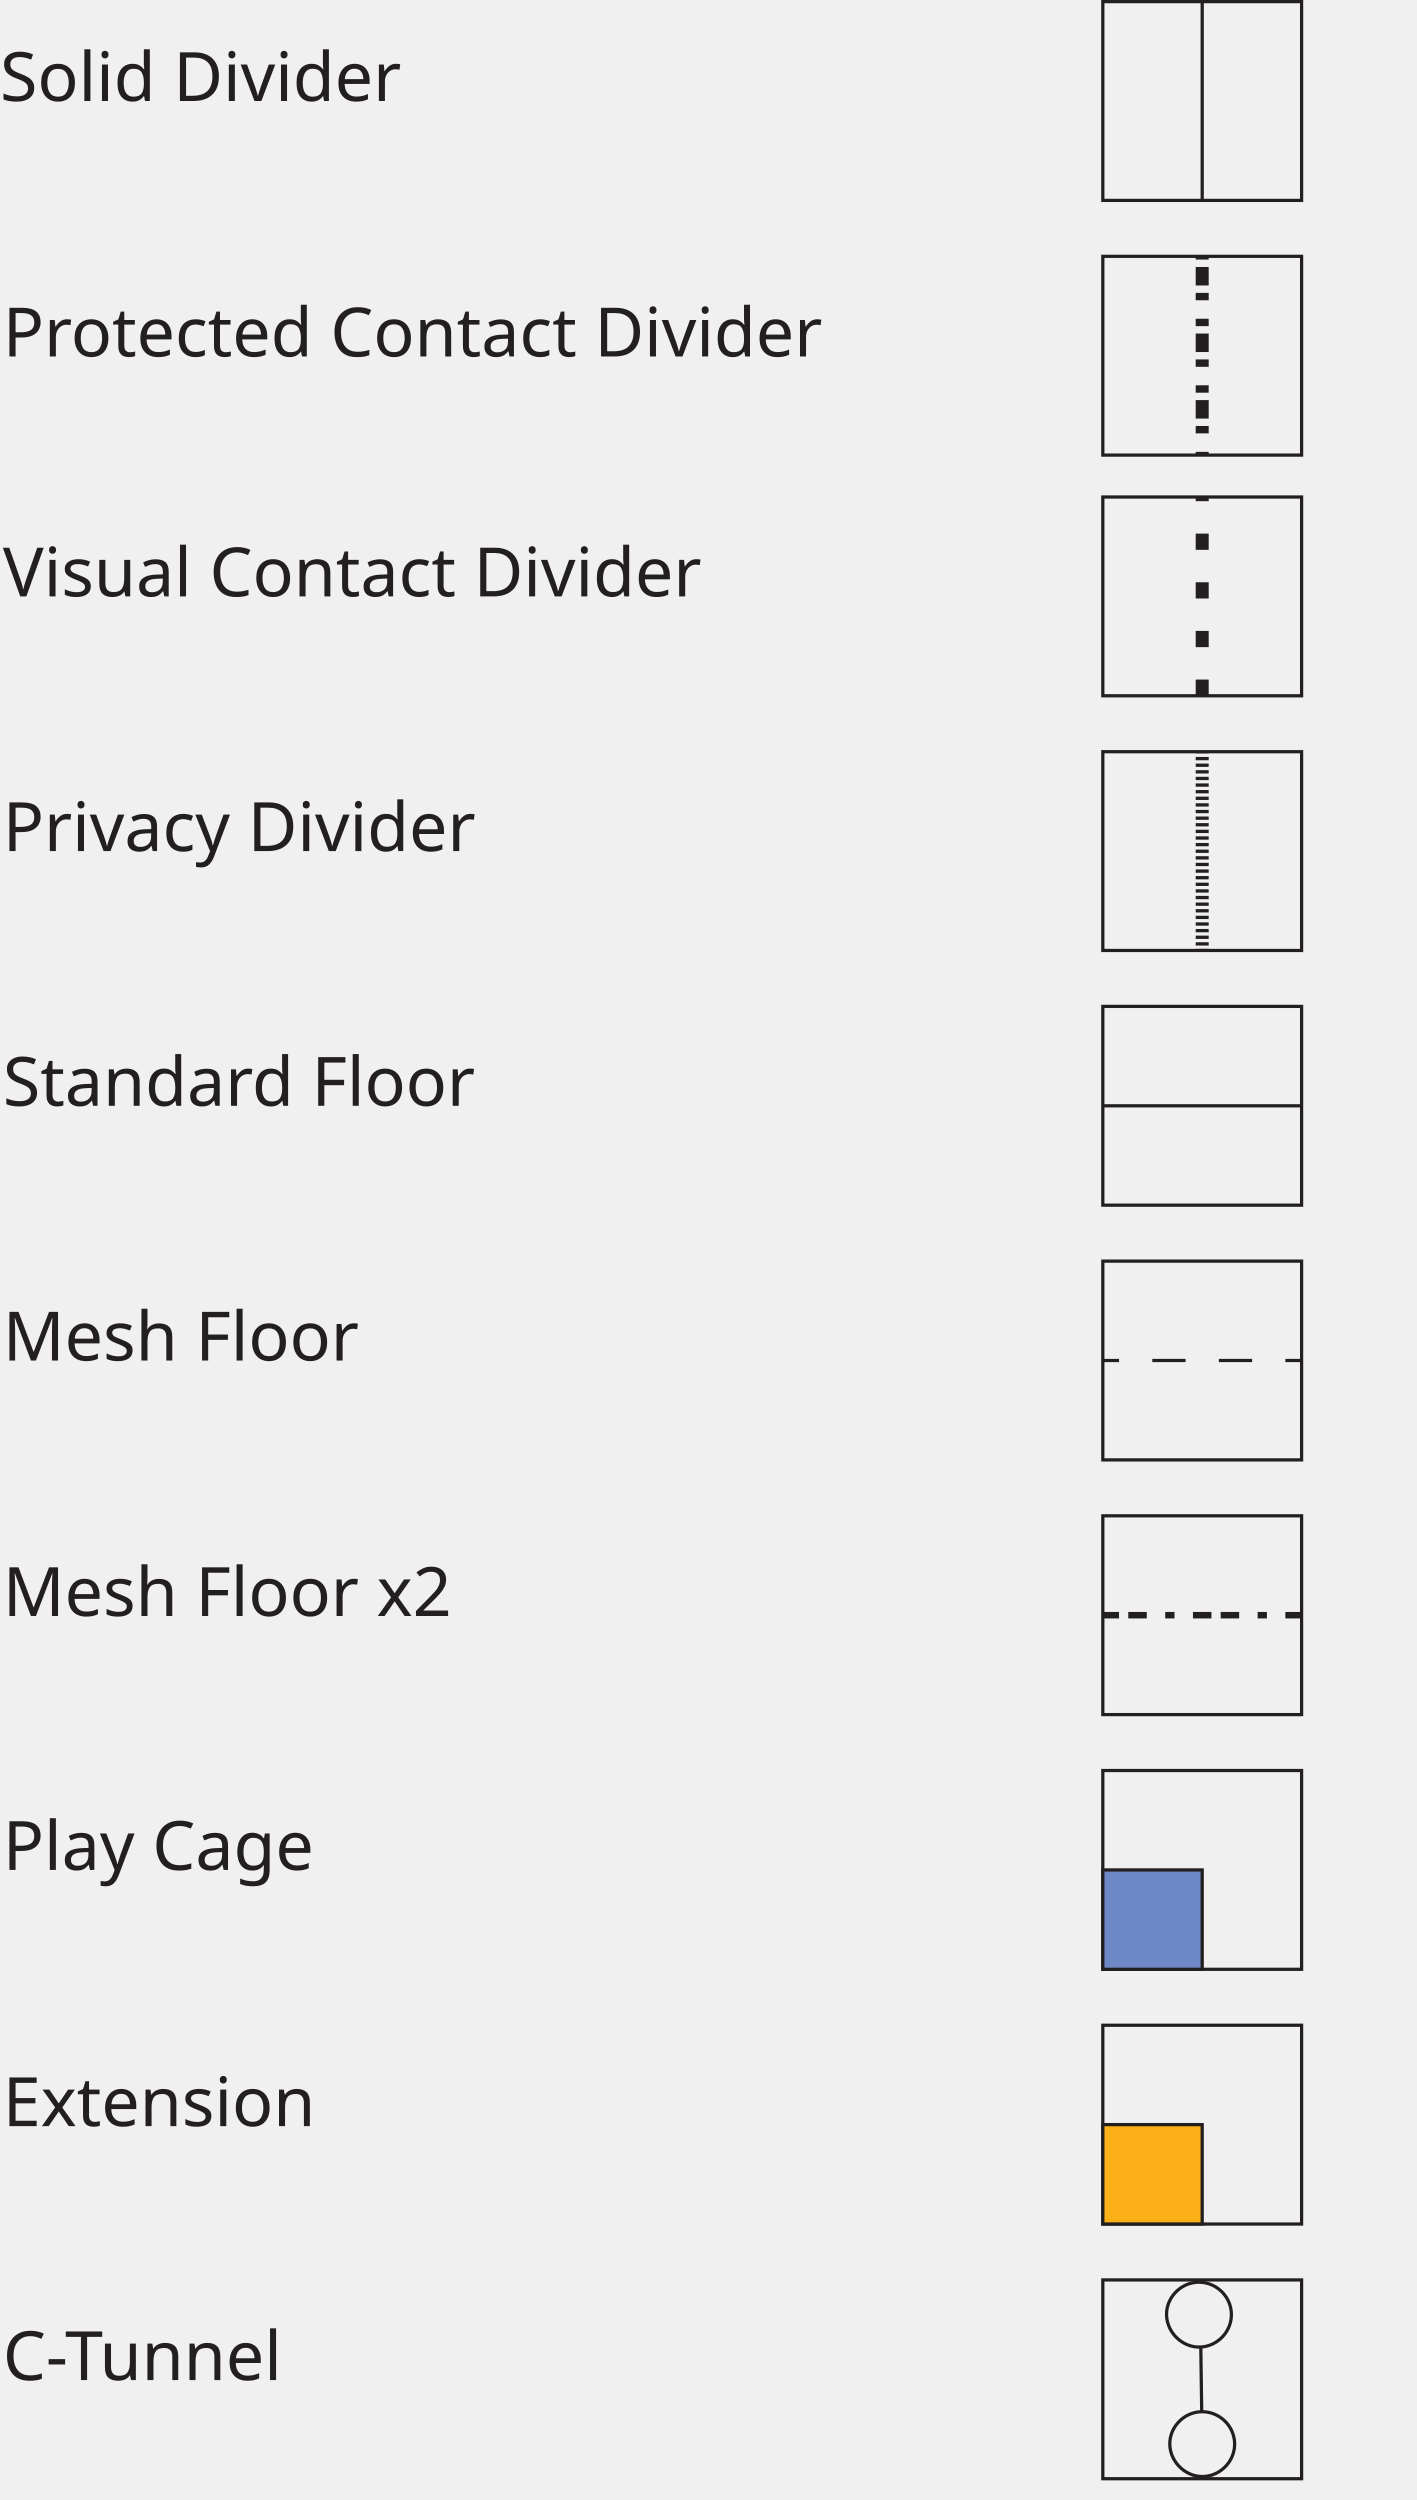
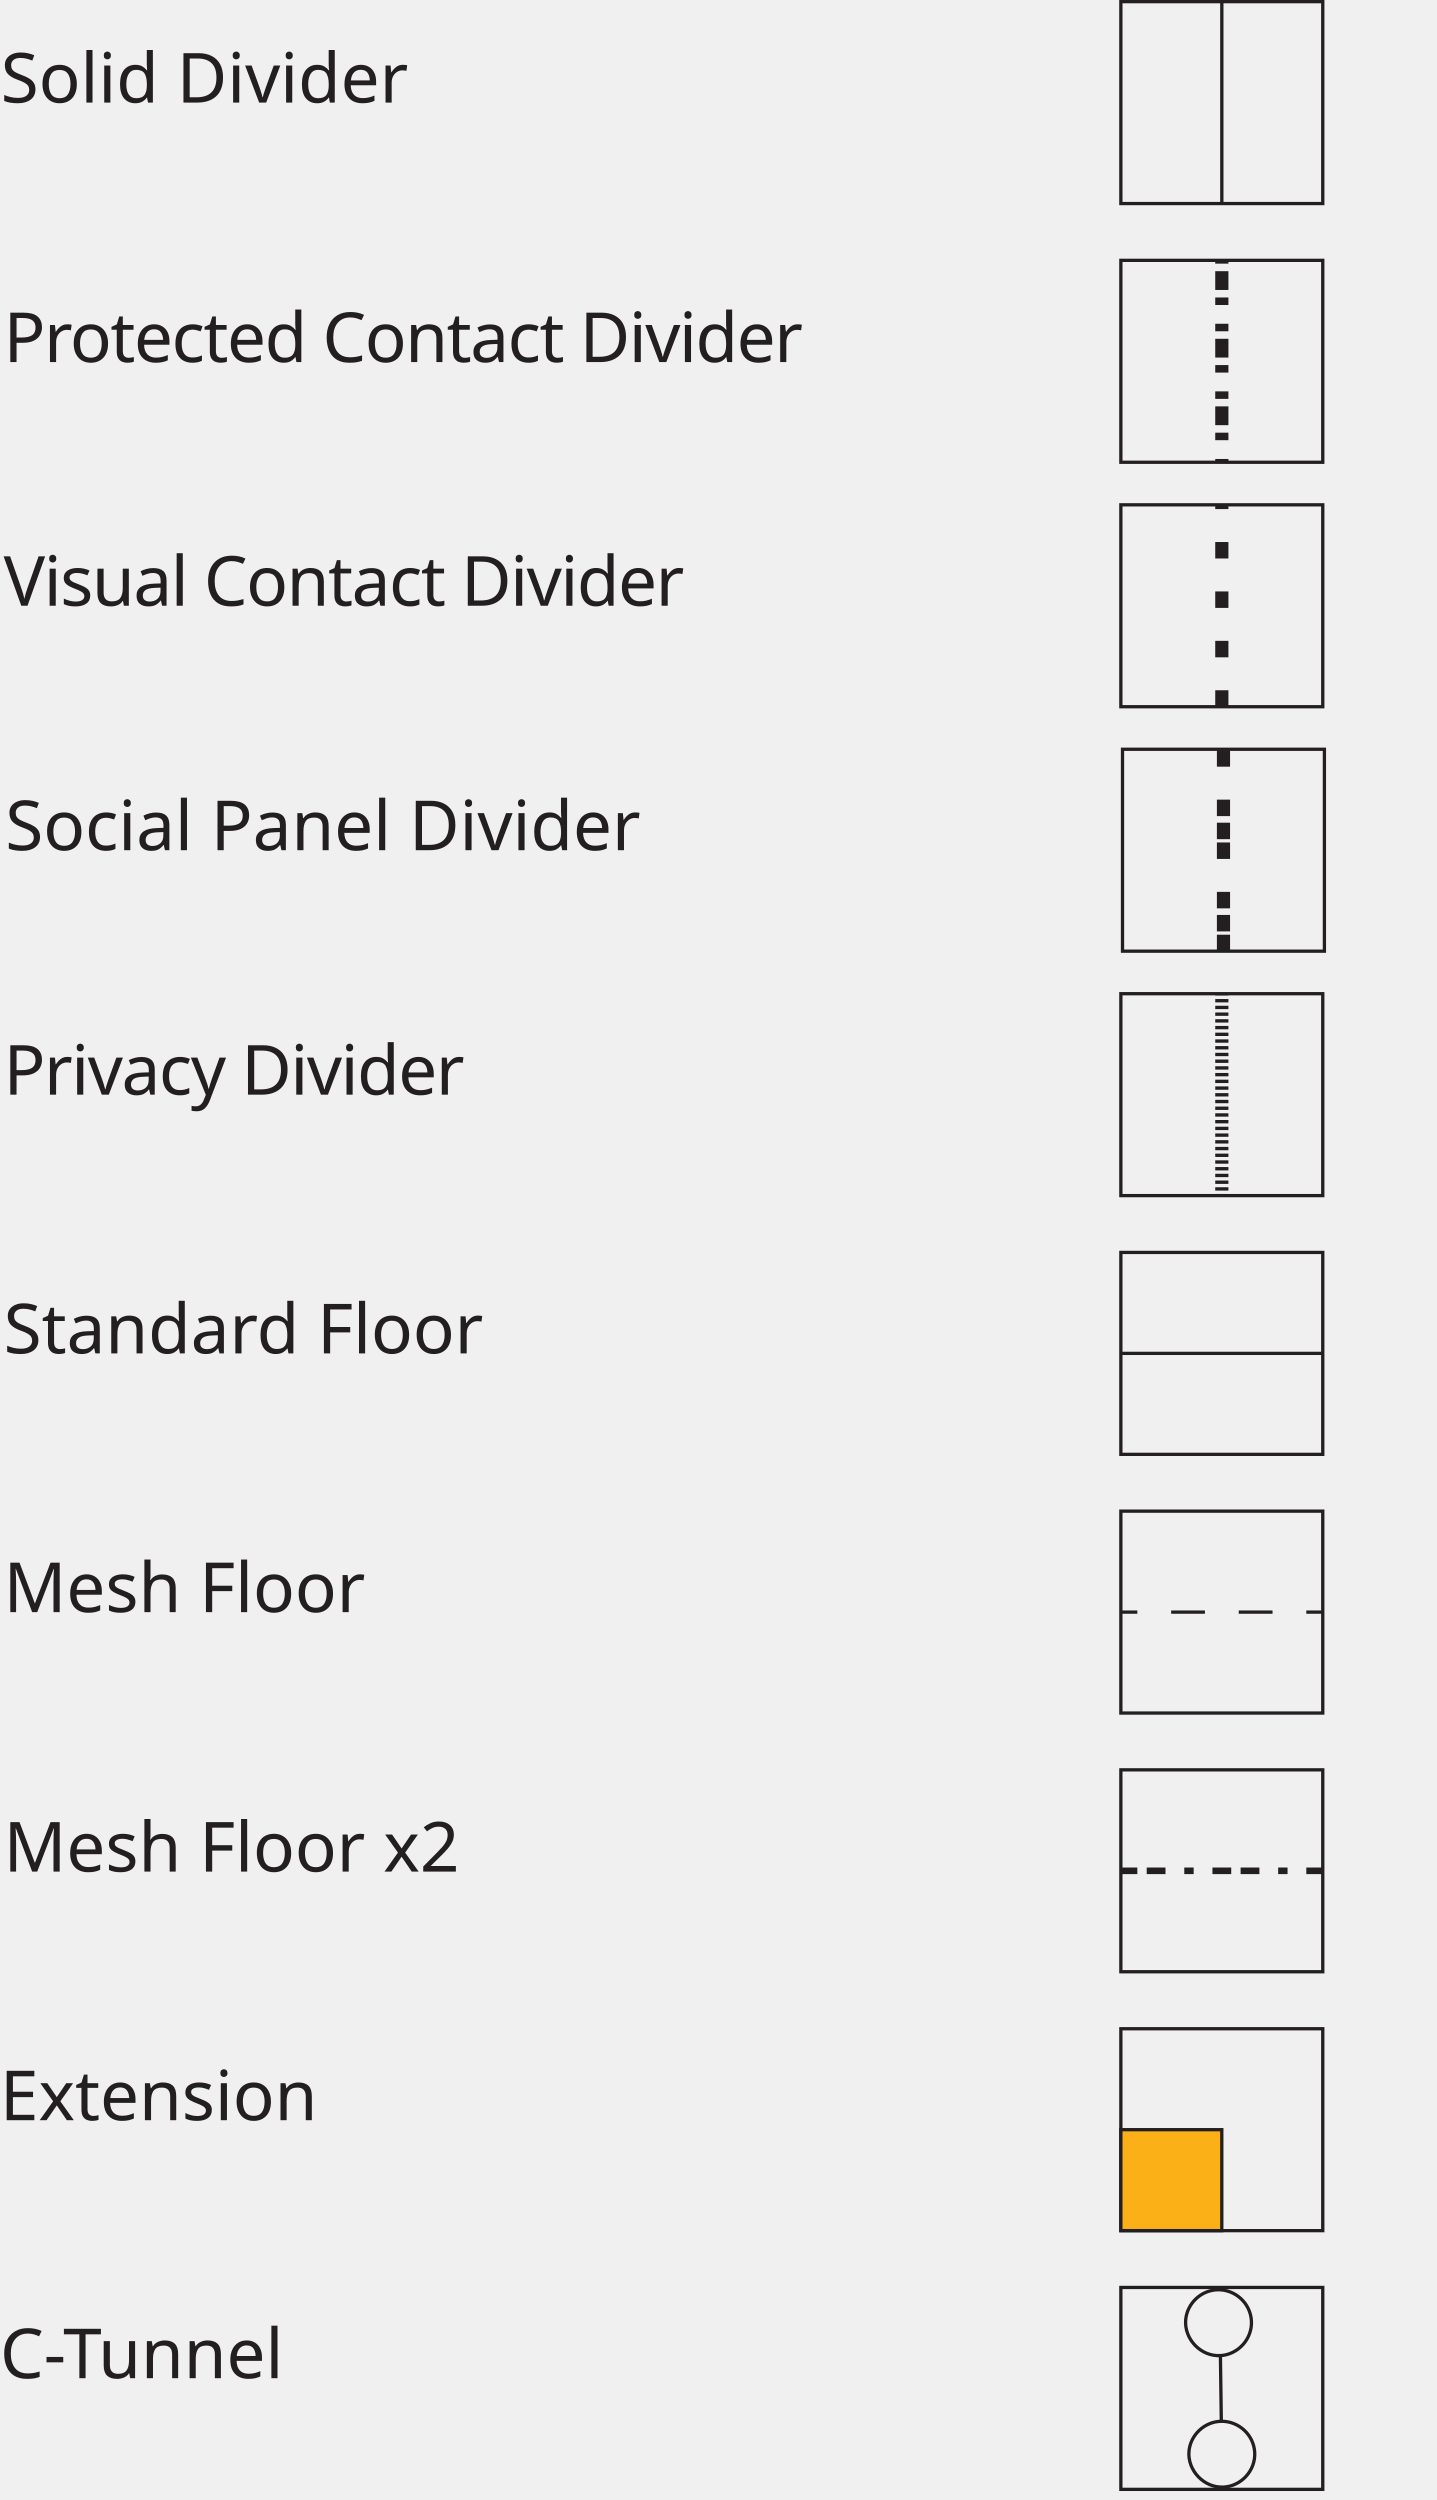
- <svg xmlns="http://www.w3.org/2000/svg" id="Layer_1" width="436.82" height="770.82" viewBox="0 0 436.82 770.82">
-   <rect x="340.03" y="702.97" width="61.29" height="61.29" style="fill:none; stroke:#231f20; stroke-miterlimit:10;" />
-   <rect x="340.03" y="624.44" width="61.29" height="61.29" style="fill:none; stroke:#231f20; stroke-miterlimit:10;" />
-   <rect x="340.03" y="545.9" width="61.29" height="61.29" style="fill:none; stroke:#231f20; stroke-miterlimit:10;" />
-   <line x1="340.03" y1="498.01" x2="345.03" y2="498.01" style="fill:none; stroke:#231f20; stroke-miterlimit:10; stroke-width:2px;" />
-   <line x1="347.88" y1="498.01" x2="364.98" y2="498.01" style="fill:none; stroke:#231f20; stroke-dasharray:0 0 0 0 5.7 5.7 2.85 5.7; stroke-miterlimit:10; stroke-width:2px;" />
-   <line x1="367.82" y1="498.01" x2="393.47" y2="498.01" style="fill:none; stroke:#231f20; stroke-dasharray:0 0 0 0 0 0 5.7 2.85 5.7 5.7 2.85 5.7; stroke-miterlimit:10; stroke-width:2px;" />
-   <line x1="396.32" y1="498.01" x2="401.32" y2="498.01" style="fill:none; stroke:#231f20; stroke-miterlimit:10; stroke-width:2px;" />
-   <rect x="340.03" y="467.37" width="61.29" height="61.29" style="fill:none; stroke:#231f20; stroke-miterlimit:10;" />
-   <line x1="340.03" y1="419.48" x2="345.03" y2="419.48" style="fill:none; stroke:#231f20; stroke-miterlimit:10;" />
-   <line x1="355.29" y1="419.48" x2="391.19" y2="419.48" style="fill:none; stroke:#231f20; stroke-dasharray:0 0 10.26 10.26; stroke-miterlimit:10;" />
-   <line x1="396.32" y1="419.48" x2="401.32" y2="419.48" style="fill:none; stroke:#231f20; stroke-miterlimit:10;" />
-   <rect x="340.03" y="388.84" width="61.29" height="61.29" style="fill:none; stroke:#231f20; stroke-miterlimit:10;" />
-   <line x1="340.03" y1="340.95" x2="401.32" y2="340.95" style="fill:#fff; stroke:#231f20; stroke-miterlimit:10;" />
-   <rect x="340.03" y="310.3" width="61.29" height="61.29" style="fill:none; stroke:#231f20; stroke-miterlimit:10;" />
-   <line x1="370.67" y1="293.06" x2="370.67" y2="292.56" style="fill:none; stroke:#231f20; stroke-miterlimit:10; stroke-width:4px;" />
-   <line x1="370.67" y1="291.54" x2="370.67" y2="287.96" style="fill:none; stroke:#231f20; stroke-dasharray:0 0 0 0 1.02 1.02 1.02 1.02; stroke-miterlimit:10; stroke-width:4px;" />
-   <line x1="370.67" y1="287.45" x2="370.67" y2="232.78" style="fill:none; stroke:#231f20; stroke-dasharray:0 0 0 0 0 0 1.02 1.02 1.02 1.02 1.02 1.02; stroke-miterlimit:10; stroke-width:4px;" />
-   <line x1="370.67" y1="232.27" x2="370.67" y2="231.77" style="fill:none; stroke:#231f20; stroke-miterlimit:10; stroke-width:4px;" />
-   <rect x="340.03" y="231.77" width="61.29" height="61.29" style="fill:none; stroke:#231f20; stroke-miterlimit:10;" />
-   <line x1="370.67" y1="214.53" x2="370.67" y2="153.24" style="fill:#fff; stroke:#231f20; stroke-dasharray:0 0 0 0 0 0 5 10 5 10 5 10; stroke-miterlimit:10; stroke-width:4px;" />
-   <rect x="340.03" y="153.24" width="61.29" height="61.29" style="fill:none; stroke:#231f20; stroke-miterlimit:10;" />
-   <line x1="370.67" y1="140.32" x2="370.67" y2="139.32" style="fill:none; stroke:#231f20; stroke-miterlimit:10; stroke-width:4px;" />
-   <line x1="370.67" y1="133.62" x2="370.67" y2="122.22" style="fill:none; stroke:#231f20; stroke-dasharray:0 0 0 0 2.28 2.28 5.7 2.28; stroke-miterlimit:10; stroke-width:4px;" />
-   <line x1="370.67" y1="121.08" x2="370.67" y2="81.17" style="fill:none; stroke:#231f20; stroke-dasharray:0 0 0 0 0 0 2.28 5.7 2.28 2.28 5.7 2.28; stroke-miterlimit:10; stroke-width:4px;" />
-   <line x1="370.67" y1="80.03" x2="370.67" y2="79.03" style="fill:none; stroke:#231f20; stroke-miterlimit:10; stroke-width:4px;" />
-   <rect x="340.03" y="79.03" width="61.29" height="61.29" style="fill:none; stroke:#231f20; stroke-miterlimit:10;" />
-   <line x1="370.67" y1="61.79" x2="370.67" y2=".5" style="fill:#fff; stroke:#231f20; stroke-miterlimit:10;" />
-   <rect x="340.03" y=".5" width="61.29" height="61.29" style="fill:none; stroke:#231f20; stroke-miterlimit:10;" />
-   <text transform="translate(0 31.14)" style="fill:#231f20; font-family:MyriadPro-Regular, 'Myriad Pro'; font-size:21px;">
+ <svg xmlns="http://www.w3.org/2000/svg" id="Layer_1" width="435.94" height="758.88" viewBox="0 0 435.94 758.88">
+   <rect x="340.24" y="694.36" width="61.29" height="61.29" style="fill:none; stroke:#231f20; stroke-miterlimit:10;" />
+   <rect x="340.24" y="615.83" width="61.29" height="61.29" style="fill:none; stroke:#231f20; stroke-miterlimit:10;" />
+   <line x1="340.24" y1="567.89" x2="345.24" y2="567.89" style="fill:none; stroke:#231f20; stroke-miterlimit:10; stroke-width:2px;" />
+   <line x1="348.09" y1="567.89" x2="365.19" y2="567.89" style="fill:none; stroke:#231f20; stroke-dasharray:0 0 0 0 5.7 5.7 2.85 5.7; stroke-miterlimit:10; stroke-width:2px;" />
+   <line x1="368.04" y1="567.89" x2="393.68" y2="567.89" style="fill:none; stroke:#231f20; stroke-dasharray:0 0 0 0 0 0 5.7 2.85 5.7 5.7 2.85 5.7; stroke-miterlimit:10; stroke-width:2px;" />
+   <line x1="396.53" y1="567.89" x2="401.53" y2="567.89" style="fill:none; stroke:#231f20; stroke-miterlimit:10; stroke-width:2px;" />
+   <rect x="340.24" y="537.24" width="61.29" height="61.29" style="fill:none; stroke:#231f20; stroke-miterlimit:10;" />
+   <line x1="340.24" y1="489.36" x2="345.24" y2="489.36" style="fill:none; stroke:#231f20; stroke-miterlimit:10;" />
+   <line x1="355.5" y1="489.36" x2="391.4" y2="489.36" style="fill:none; stroke:#231f20; stroke-dasharray:0 0 10.26 10.26; stroke-miterlimit:10;" />
+   <line x1="396.53" y1="489.36" x2="401.53" y2="489.36" style="fill:none; stroke:#231f20; stroke-miterlimit:10;" />
+   <rect x="340.24" y="458.71" width="61.29" height="61.29" style="fill:none; stroke:#231f20; stroke-miterlimit:10;" />
+   <line x1="340.24" y1="410.82" x2="401.53" y2="410.82" style="fill:#fff; stroke:#231f20; stroke-miterlimit:10;" />
+   <rect x="340.24" y="380.18" width="61.29" height="61.29" style="fill:none; stroke:#231f20; stroke-miterlimit:10;" />
+   <line x1="370.89" y1="362.93" x2="370.89" y2="362.43" style="fill:none; stroke:#231f20; stroke-miterlimit:10; stroke-width:4px;" />
+   <line x1="370.89" y1="361.41" x2="370.89" y2="357.83" style="fill:none; stroke:#231f20; stroke-dasharray:0 0 0 0 1.02 1.02 1.02 1.02; stroke-miterlimit:10; stroke-width:4px;" />
+   <line x1="370.89" y1="357.32" x2="370.89" y2="302.66" style="fill:none; stroke:#231f20; stroke-dasharray:0 0 0 0 0 0 1.02 1.02 1.02 1.02 1.02 1.02; stroke-miterlimit:10; stroke-width:4px;" />
+   <line x1="370.89" y1="302.14" x2="370.89" y2="301.64" style="fill:none; stroke:#231f20; stroke-miterlimit:10; stroke-width:4px;" />
+   <rect x="340.24" y="301.64" width="61.29" height="61.29" style="fill:none; stroke:#231f20; stroke-miterlimit:10;" />
+   <line x1="370.89" y1="214.53" x2="370.89" y2="153.24" style="fill:#fff; stroke:#231f20; stroke-dasharray:0 0 0 0 0 0 5 10 5 10 5 10; stroke-miterlimit:10; stroke-width:4px;" />
+   <rect x="340.24" y="153.24" width="61.29" height="61.29" style="fill:none; stroke:#231f20; stroke-miterlimit:10;" />
+   <line x1="370.89" y1="140.32" x2="370.89" y2="139.32" style="fill:none; stroke:#231f20; stroke-miterlimit:10; stroke-width:4px;" />
+   <line x1="370.89" y1="133.62" x2="370.89" y2="122.22" style="fill:none; stroke:#231f20; stroke-dasharray:0 0 0 0 2.28 2.28 5.7 2.28; stroke-miterlimit:10; stroke-width:4px;" />
+   <line x1="370.89" y1="121.08" x2="370.89" y2="81.17" style="fill:none; stroke:#231f20; stroke-dasharray:0 0 0 0 0 0 2.28 5.7 2.28 2.28 5.7 2.28; stroke-miterlimit:10; stroke-width:4px;" />
+   <line x1="370.89" y1="80.03" x2="370.89" y2="79.03" style="fill:none; stroke:#231f20; stroke-miterlimit:10; stroke-width:4px;" />
+   <rect x="340.24" y="79.03" width="61.29" height="61.29" style="fill:none; stroke:#231f20; stroke-miterlimit:10;" />
+   <line x1="370.89" y1="61.79" x2="370.89" y2=".5" style="fill:#fff; stroke:#231f20; stroke-miterlimit:10;" />
+   <rect x="340.24" y=".5" width="61.29" height="61.29" style="fill:none; stroke:#231f20; stroke-miterlimit:10;" />
+   <text transform="translate(.21 31.14)" style="fill:#231f20; font-family:MyriadPro-Regular, 'Myriad Pro'; font-size:21px;">
    <tspan x="0" y="0" style="letter-spacing:0em;">Solid Divider</tspan>
  </text>
-   <text transform="translate(.88 109.91)" style="fill:#231f20; font-family:MyriadPro-Regular, 'Myriad Pro'; font-size:21px;">
-     <tspan x="0" y="0" style="letter-spacing:0em;">Protected Contact Divider</tspan>
+   <text transform="translate(1.1 109.91)" style="fill:#231f20; font-family:MyriadPro-Regular, 'Myriad Pro'; font-size:21px;">
+     <tspan x="0" y="0" style="letter-spacing:-.02em;">Protected Contact Divider</tspan>
  </text>
-   <text transform="translate(.88 183.88)" style="fill:#231f20; font-family:MyriadPro-Regular, 'Myriad Pro'; font-size:21px;">
-     <tspan x="0" y="0" style="letter-spacing:0em;">Visual Contact Divider</tspan>
+   <text transform="translate(1.1 183.88)" style="fill:#231f20; font-family:MyriadPro-Regular, 'Myriad Pro'; font-size:21px;">
+     <tspan x="0" y="0" style="letter-spacing:-.02em;">Visual Contact Divider</tspan>
  </text>
-   <text transform="translate(.88 262.41)" style="fill:#231f20; font-family:MyriadPro-Regular, 'Myriad Pro'; font-size:21px;">
-     <tspan x="0" y="0" style="letter-spacing:0em;">Privacy Divider</tspan>
+   <text transform="translate(1.1 332.29)" style="fill:#231f20; font-family:MyriadPro-Regular, 'Myriad Pro'; font-size:21px;">
+     <tspan x="0" y="0" style="letter-spacing:-.02em;">Privacy Divider</tspan>
  </text>
-   <text transform="translate(.88 340.95)" style="fill:#231f20; font-family:MyriadPro-Regular, 'Myriad Pro'; font-size:21px;">
+   <text transform="translate(1.1 410.82)" style="fill:#231f20; font-family:MyriadPro-Regular, 'Myriad Pro'; font-size:21px;">
    <tspan x="0" y="0" style="letter-spacing:0em;">Standard Floor</tspan>
  </text>
-   <text transform="translate(.88 419.48)" style="fill:#231f20; font-family:MyriadPro-Regular, 'Myriad Pro'; font-size:21px;">
+   <text transform="translate(1.1 489.36)" style="fill:#231f20; font-family:MyriadPro-Regular, 'Myriad Pro'; font-size:21px;">
    <tspan x="0" y="0" style="letter-spacing:0em;">Mesh Floor</tspan>
  </text>
-   <text transform="translate(.88 498.25)" style="fill:#231f20; font-family:MyriadPro-Regular, 'Myriad Pro'; font-size:21px;">
+   <text transform="translate(1.1 568.12)" style="fill:#231f20; font-family:MyriadPro-Regular, 'Myriad Pro'; font-size:21px;">
    <tspan x="0" y="0" style="letter-spacing:0em;">Mesh Floor x2</tspan>
  </text>
-   <text transform="translate(.88 576.55)" style="fill:#231f20; font-family:MyriadPro-Regular, 'Myriad Pro'; font-size:21px;">
-     <tspan x="0" y="0" style="letter-spacing:0em;">Play Cage</tspan>
-   </text>
-   <text transform="translate(.88 655.54)" style="fill:#231f20; font-family:MyriadPro-Regular, 'Myriad Pro'; font-size:21px;">
+   <text transform="translate(0 643.6)" style="fill:#231f20; font-family:MyriadPro-Regular, 'Myriad Pro'; font-size:21px;">
    <tspan x="0" y="0">Extension</tspan>
  </text>
-   <text transform="translate(.88 733.85)" style="fill:#231f20; font-family:MyriadPro-Regular, 'Myriad Pro'; font-size:21px;">
+   <text transform="translate(0 721.91)" style="fill:#231f20; font-family:MyriadPro-Regular, 'Myriad Pro'; font-size:21px;">
    <tspan x="0" y="0">C-Tunnel</tspan>
  </text>
-   <path d="M360.71,752.68c.43-4.88,4.65-9,9.81-9.08,5.28-.08,9.85,4.1,10.14,9.44.31,5.55-4.13,10.24-9.42,10.53-5.97.33-11.04-5.05-10.53-10.89Z" style="fill:none; stroke:#231f20; stroke-miterlimit:10;" />
-   <path d="M359.71,712.75c.43-4.89,4.65-9.01,9.81-9.08,5.28-.08,9.85,4.11,10.14,9.45.31,5.56-4.13,10.25-9.42,10.54-5.97.33-11.04-5.05-10.53-10.9Z" style="fill:none; stroke:#231f20; stroke-miterlimit:10;" />
-   <line x1="370.52" y1="743.6" x2="370.24" y2="723.65" style="fill:#fff; stroke:#231f20; stroke-miterlimit:10;" />
-   <rect x="340.03" y="655.08" width="30.64" height="30.64" style="fill:#fcb017; stroke:#231f20; stroke-miterlimit:10;" />
-   <rect x="340.03" y="576.55" width="30.64" height="30.64" style="fill:#6d88c4; stroke:#231f20; stroke-miterlimit:10;" />
+   <path d="M360.92,744.07c.43-4.88,4.65-9,9.81-9.08,5.28-.08,9.85,4.1,10.14,9.44.31,5.55-4.13,10.24-9.42,10.53-5.97.33-11.04-5.05-10.53-10.89Z" style="fill:none; stroke:#231f20; stroke-miterlimit:10;" />
+   <path d="M359.92,704.14c.43-4.89,4.65-9.01,9.81-9.08,5.28-.08,9.85,4.11,10.14,9.45.31,5.56-4.13,10.25-9.42,10.54-5.97.33-11.04-5.05-10.53-10.9Z" style="fill:none; stroke:#231f20; stroke-miterlimit:10;" />
+   <line x1="370.73" y1="734.99" x2="370.46" y2="715.04" style="fill:#fff; stroke:#231f20; stroke-miterlimit:10;" />
+   <rect x="340.24" y="646.47" width="30.64" height="30.64" style="fill:#fcb017; stroke:#231f20; stroke-miterlimit:10;" />
+   <line x1="371.39" y1="288.73" x2="371.39" y2="227.44" style="fill:#fff; stroke:#231f20; stroke-dasharray:0 0 0 0 0 0 5 1 5 2 5 10; stroke-miterlimit:10; stroke-width:4px;" />
+   <rect x="340.74" y="227.44" width="61.29" height="61.29" style="fill:none; stroke:#231f20; stroke-miterlimit:10;" />
+   <text transform="translate(1.6 258.08)" style="fill:#231f20; font-family:MyriadPro-Regular, 'Myriad Pro'; font-size:21px;">
+     <tspan x="0" y="0" style="letter-spacing:0em;">Social Panel Divider</tspan>
+   </text>
</svg>
